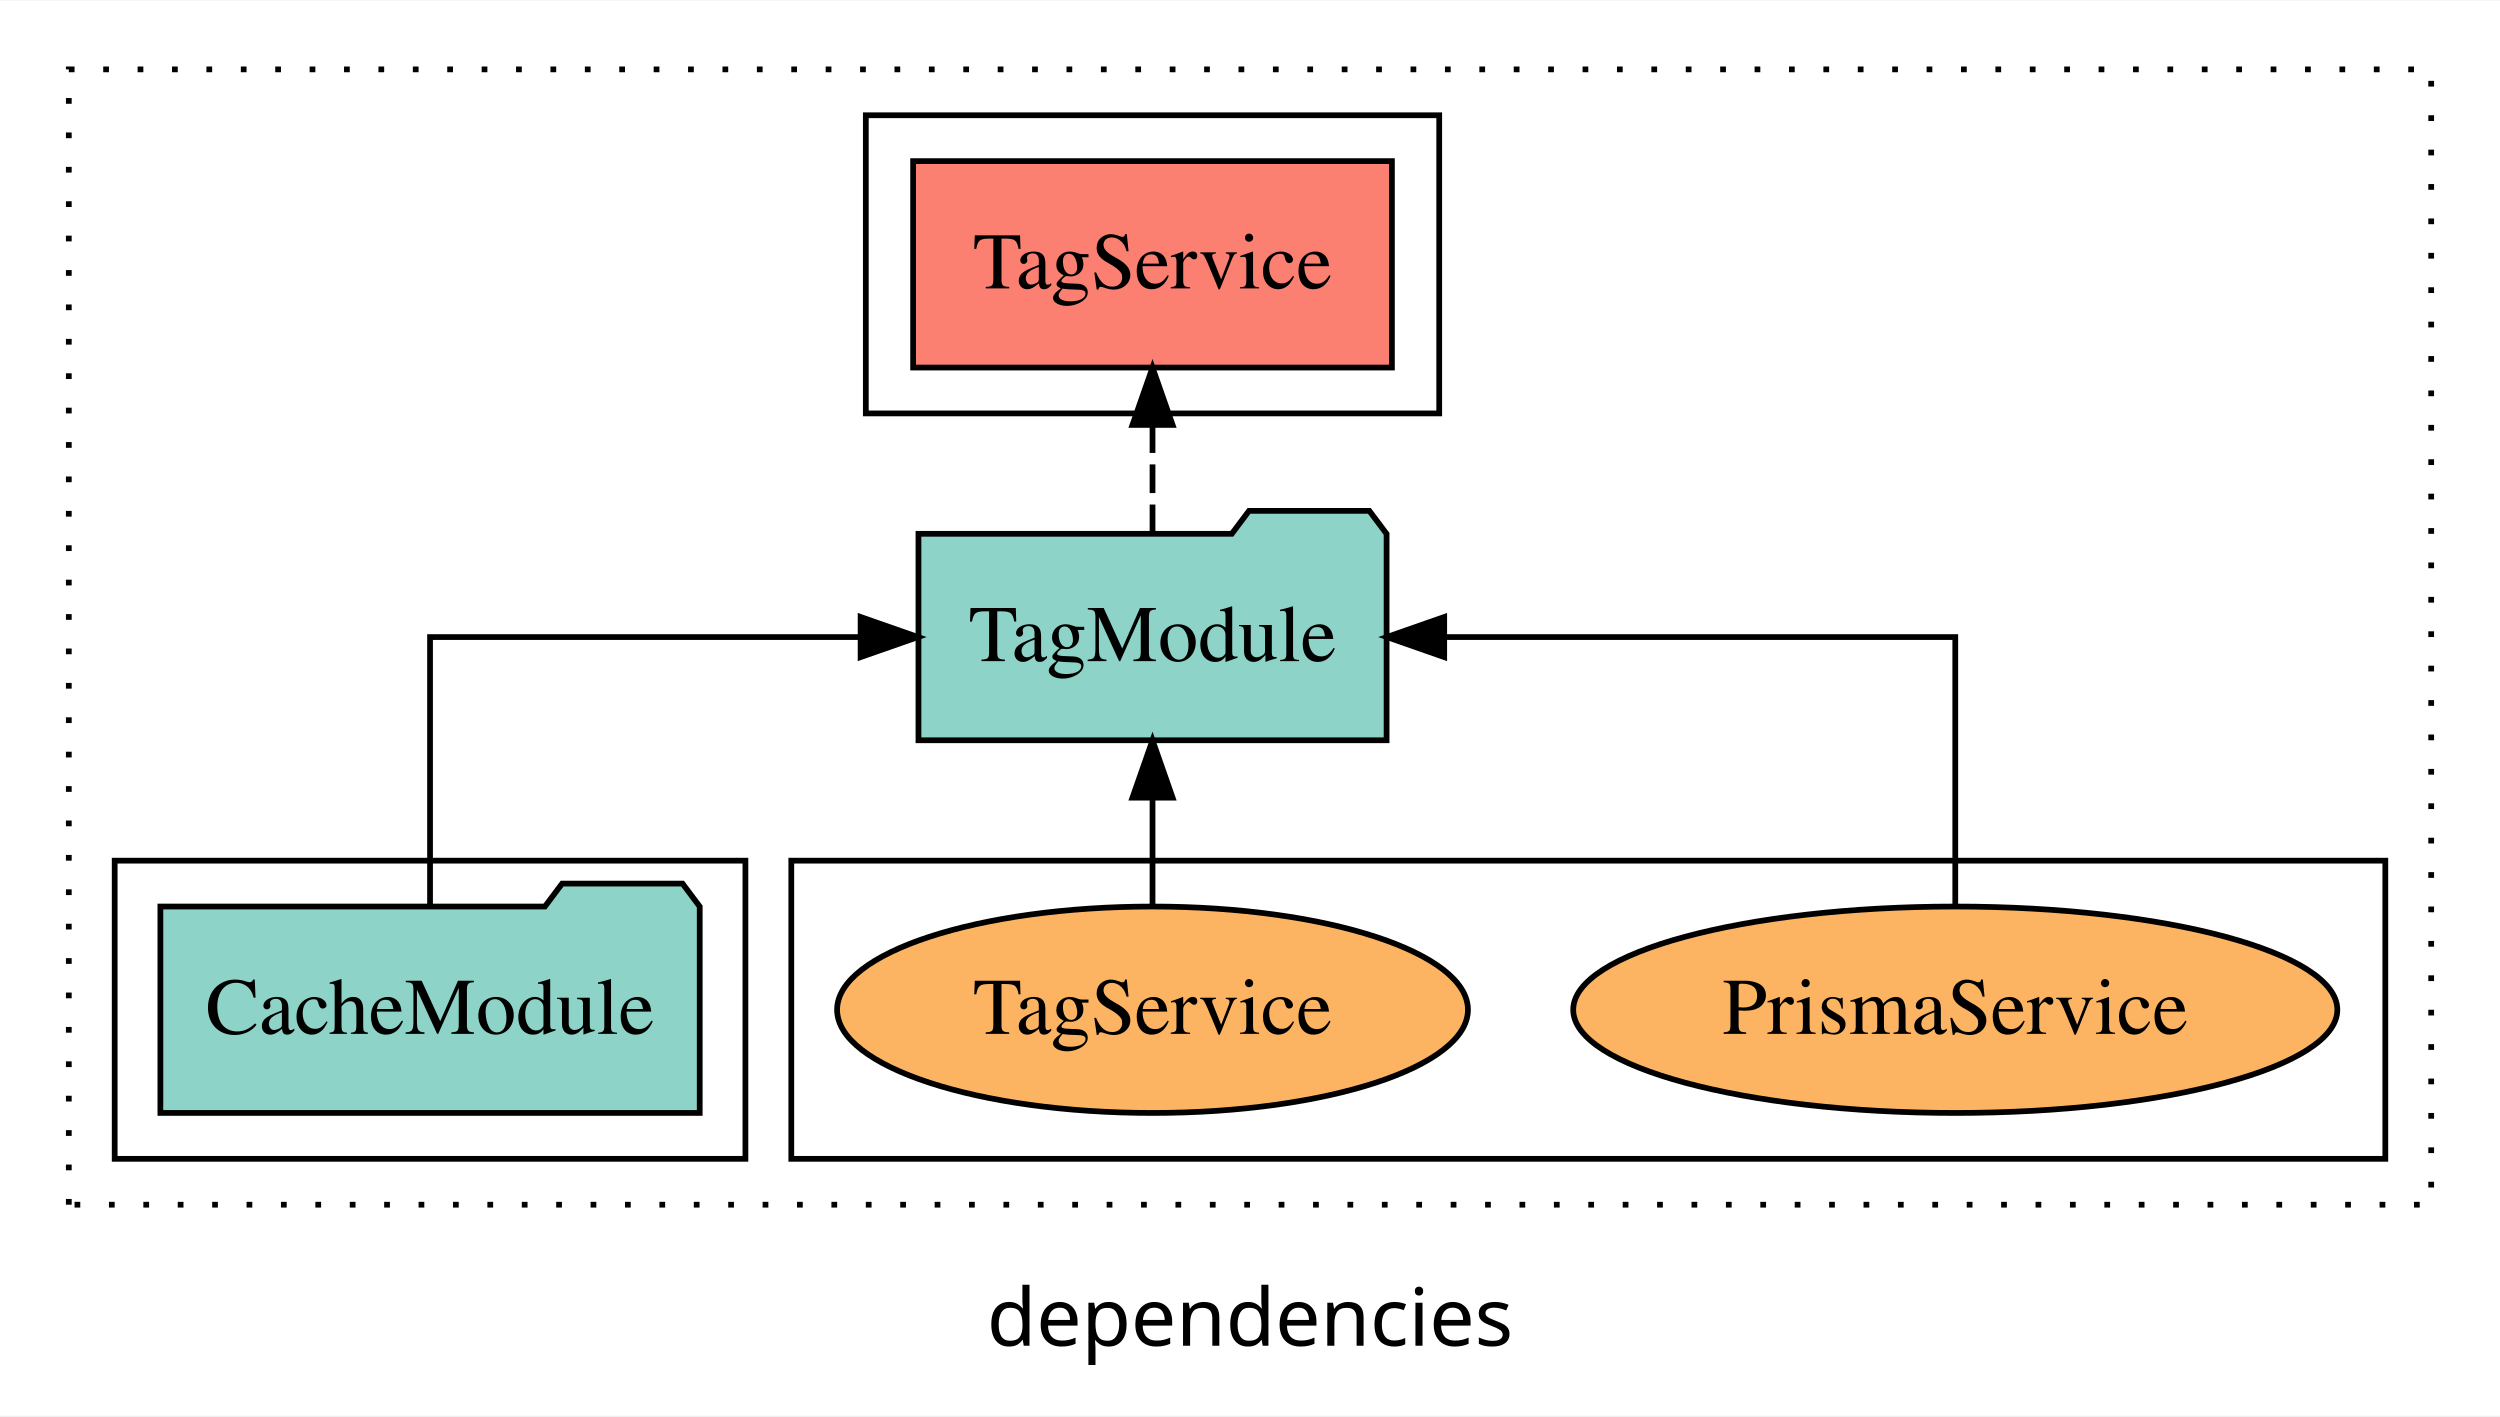
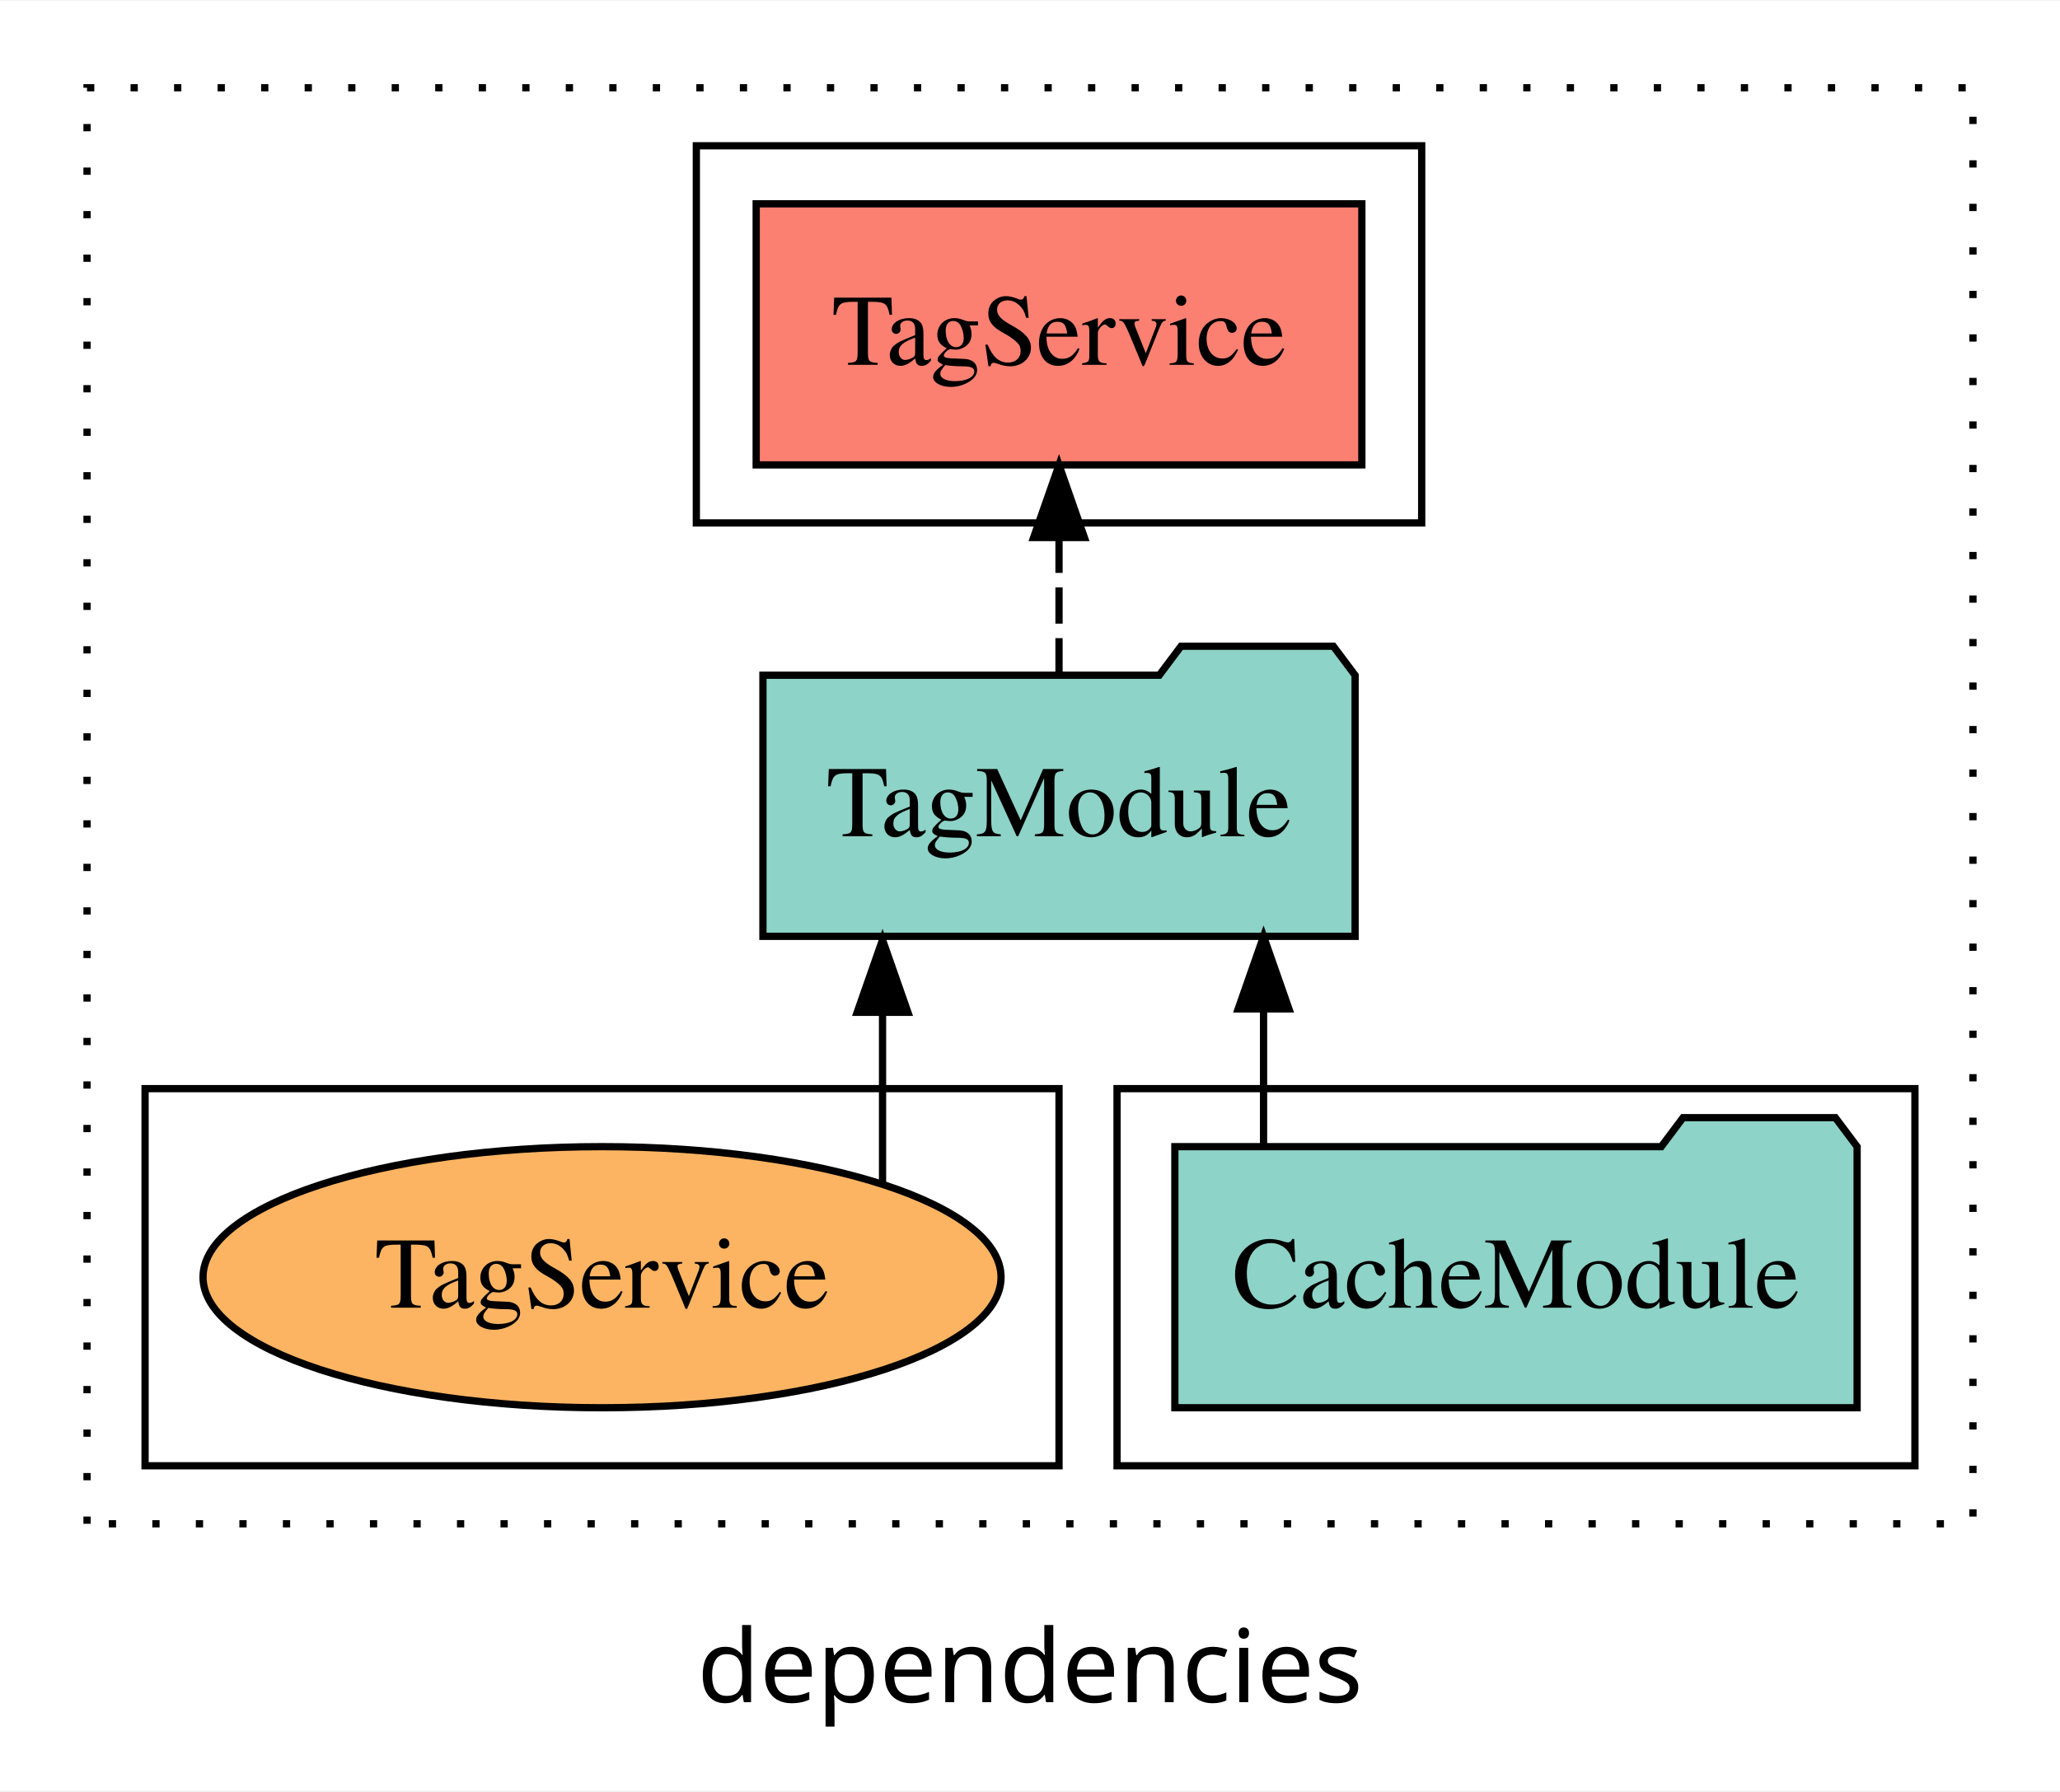
- <svg xmlns="http://www.w3.org/2000/svg" width="436pt" height="247pt" viewBox="0.00 0.00 436.00 246.80">
+ <svg xmlns="http://www.w3.org/2000/svg" width="284pt" height="247pt" viewBox="0.00 0.00 284.00 246.80">
  <g id="graph0" class="graph" transform="scale(1 1) rotate(0) translate(4 242.8)">
-     <polygon fill="white" stroke="transparent" points="-4,4 -4,-242.8 432,-242.8 432,4 -4,4" />
-     <text text-anchor="middle" x="214" y="-8.2" font-family="sans-serif" font-size="14.00">dependencies</text>
+     <polygon fill="white" stroke="transparent" points="-4,4 -4,-242.8 280,-242.8 280,4 -4,4" />
+     <text text-anchor="middle" x="138" y="-8.2" font-family="sans-serif" font-size="14.00">dependencies</text>
    <g id="clust1" class="cluster">
-       <polygon fill="none" stroke="black" stroke-dasharray="1,5" points="8,-32.8 8,-230.8 420,-230.8 420,-32.8 8,-32.8" />
+       <polygon fill="none" stroke="black" stroke-dasharray="1,5" points="8,-32.8 8,-230.8 268,-230.8 268,-32.8 8,-32.8" />
+     </g>
+     <g id="clust4" class="cluster">
+       <polygon fill="none" stroke="black" points="92,-170.8 92,-222.8 192,-222.8 192,-170.8 92,-170.8" />
+     </g>
+     <g id="clust3" class="cluster">
+       <polygon fill="none" stroke="black" points="150,-40.8 150,-92.8 260,-92.8 260,-40.8 150,-40.8" />
    </g>
    <g id="clust6" class="cluster">
-       <polygon fill="none" stroke="black" points="134,-40.8 134,-92.8 412,-92.8 412,-40.8 134,-40.8" />
-     </g>
-     <g id="clust4" class="cluster">
-       <polygon fill="none" stroke="black" points="147,-170.8 147,-222.8 247,-222.8 247,-170.8 147,-170.8" />
-     </g>
-     <g id="clust3" class="cluster">
-       <polygon fill="none" stroke="black" points="16,-40.8 16,-92.8 126,-92.8 126,-40.8 16,-40.8" />
+       <polygon fill="none" stroke="black" points="16,-40.8 16,-92.8 142,-92.8 142,-40.8 16,-40.8" />
    </g>
    <g id="node1" class="node">
-       <polygon fill="#8dd3c7" stroke="black" points="118.03,-84.8 115.03,-88.8 94.03,-88.8 91.03,-84.8 23.97,-84.8 23.97,-48.8 118.03,-48.8 118.03,-84.8" />
-       <text text-anchor="middle" x="71" y="-62.6" font-family="Times,serif" font-size="14.00">CacheModule</text>
+       <polygon fill="#8dd3c7" stroke="black" points="252.03,-84.8 249.03,-88.8 228.03,-88.8 225.03,-84.8 157.97,-84.8 157.97,-48.8 252.03,-48.8 252.03,-84.8" />
+       <text text-anchor="middle" x="205" y="-62.6" font-family="Times,serif" font-size="14.00">CacheModule</text>
    </g>
    <g id="node2" class="node">
-       <polygon fill="#8dd3c7" stroke="black" points="237.82,-149.8 234.82,-153.8 213.82,-153.8 210.82,-149.8 156.18,-149.8 156.18,-113.8 237.82,-113.8 237.82,-149.8" />
-       <text text-anchor="middle" x="197" y="-127.6" font-family="Times,serif" font-size="14.00">TagModule</text>
+       <polygon fill="#8dd3c7" stroke="black" points="182.82,-149.8 179.82,-153.8 158.82,-153.8 155.82,-149.8 101.18,-149.8 101.18,-113.8 182.82,-113.8 182.82,-149.8" />
+       <text text-anchor="middle" x="142" y="-127.6" font-family="Times,serif" font-size="14.00">TagModule</text>
    </g>
    <g id="edge1" class="edge">
-       <path fill="none" stroke="black" d="M71,-84.91C71,-104.14 71,-131.8 71,-131.8 71,-131.8 146.09,-131.8 146.09,-131.8" />
-       <polygon fill="black" stroke="black" points="146.09,-135.3 156.09,-131.8 146.09,-128.3 146.09,-135.3" />
+       <path fill="none" stroke="black" d="M170.2,-84.91C170.2,-84.91 170.2,-103.79 170.2,-103.79" />
+       <polygon fill="black" stroke="black" points="166.7,-103.79 170.2,-113.79 173.7,-103.79 166.7,-103.79" />
    </g>
    <g id="node3" class="node">
-       <polygon fill="#fb8072" stroke="black" points="238.75,-214.8 155.25,-214.8 155.25,-178.8 238.75,-178.8 238.75,-214.8" />
-       <text text-anchor="middle" x="197" y="-192.6" font-family="Times,serif" font-size="14.00">TagService </text>
+       <polygon fill="#fb8072" stroke="black" points="183.75,-214.8 100.25,-214.8 100.25,-178.8 183.75,-178.8 183.75,-214.8" />
+       <text text-anchor="middle" x="142" y="-192.6" font-family="Times,serif" font-size="14.00">TagService </text>
    </g>
    <g id="edge2" class="edge">
-       <path fill="none" stroke="black" stroke-dasharray="5,2" d="M197,-149.91C197,-149.91 197,-168.79 197,-168.79" />
-       <polygon fill="black" stroke="black" points="193.5,-168.79 197,-178.79 200.5,-168.79 193.5,-168.79" />
+       <path fill="none" stroke="black" stroke-dasharray="5,2" d="M142,-149.91C142,-149.91 142,-168.79 142,-168.79" />
+       <polygon fill="black" stroke="black" points="138.5,-168.79 142,-178.79 145.5,-168.79 138.5,-168.79" />
    </g>
    <g id="node4" class="node">
-       <ellipse fill="#fdb462" stroke="black" cx="337" cy="-66.8" rx="66.63" ry="18" />
-       <text text-anchor="middle" x="337" y="-62.6" font-family="Times,serif" font-size="14.00">PrismaService</text>
+       <ellipse fill="#fdb462" stroke="black" cx="79" cy="-66.8" rx="55.01" ry="18" />
+       <text text-anchor="middle" x="79" y="-62.6" font-family="Times,serif" font-size="14.00">TagService</text>
    </g>
    <g id="edge3" class="edge">
-       <path fill="none" stroke="black" d="M337,-84.91C337,-104.14 337,-131.8 337,-131.8 337,-131.8 247.87,-131.8 247.87,-131.8" />
-       <polygon fill="black" stroke="black" points="247.87,-128.3 237.87,-131.8 247.87,-135.3 247.87,-128.3" />
-     </g>
-     <g id="node5" class="node">
-       <ellipse fill="#fdb462" stroke="black" cx="197" cy="-66.8" rx="55.01" ry="18" />
-       <text text-anchor="middle" x="197" y="-62.6" font-family="Times,serif" font-size="14.00">TagService</text>
-     </g>
-     <g id="edge4" class="edge">
-       <path fill="none" stroke="black" d="M197,-84.91C197,-84.91 197,-103.79 197,-103.79" />
-       <polygon fill="black" stroke="black" points="193.5,-103.79 197,-113.79 200.5,-103.79 193.5,-103.79" />
+       <path fill="none" stroke="black" d="M117.67,-79.64C117.67,-79.64 117.67,-103.32 117.67,-103.32" />
+       <polygon fill="black" stroke="black" points="114.17,-103.32 117.67,-113.32 121.17,-103.32 114.17,-103.32" />
    </g>
  </g>
</svg>
